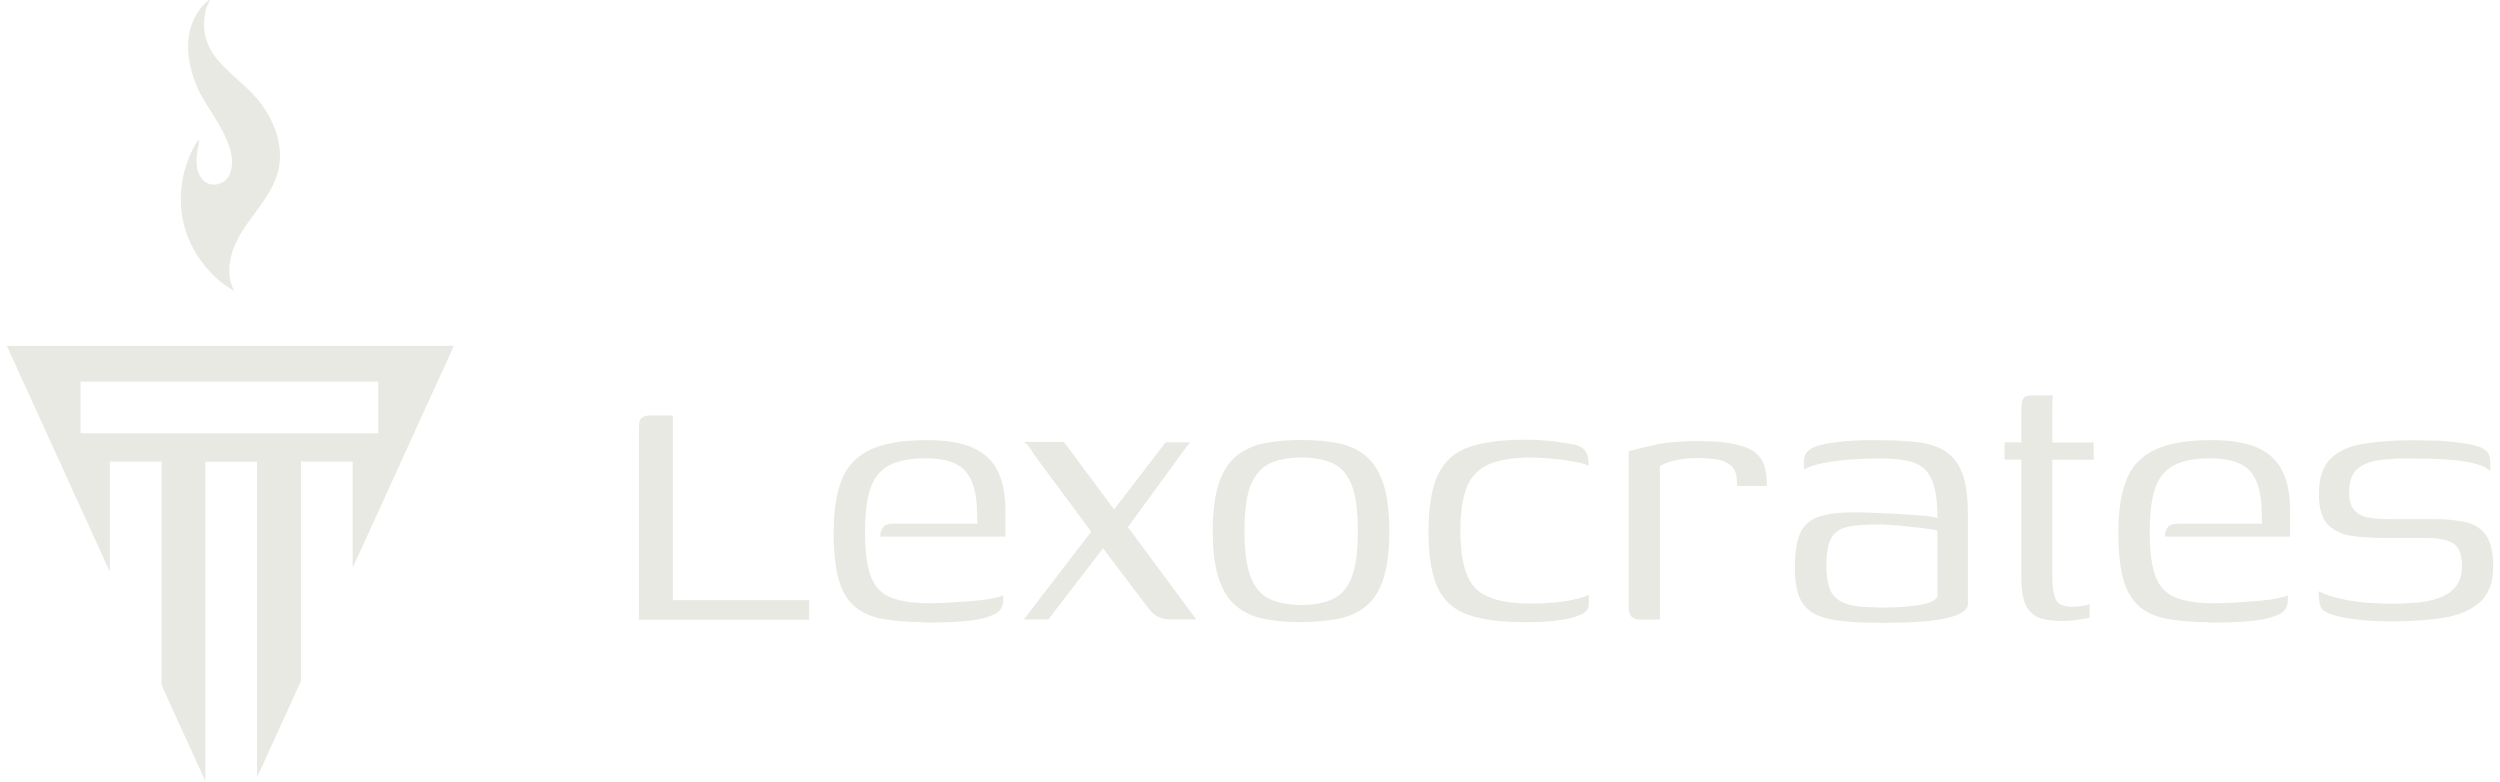
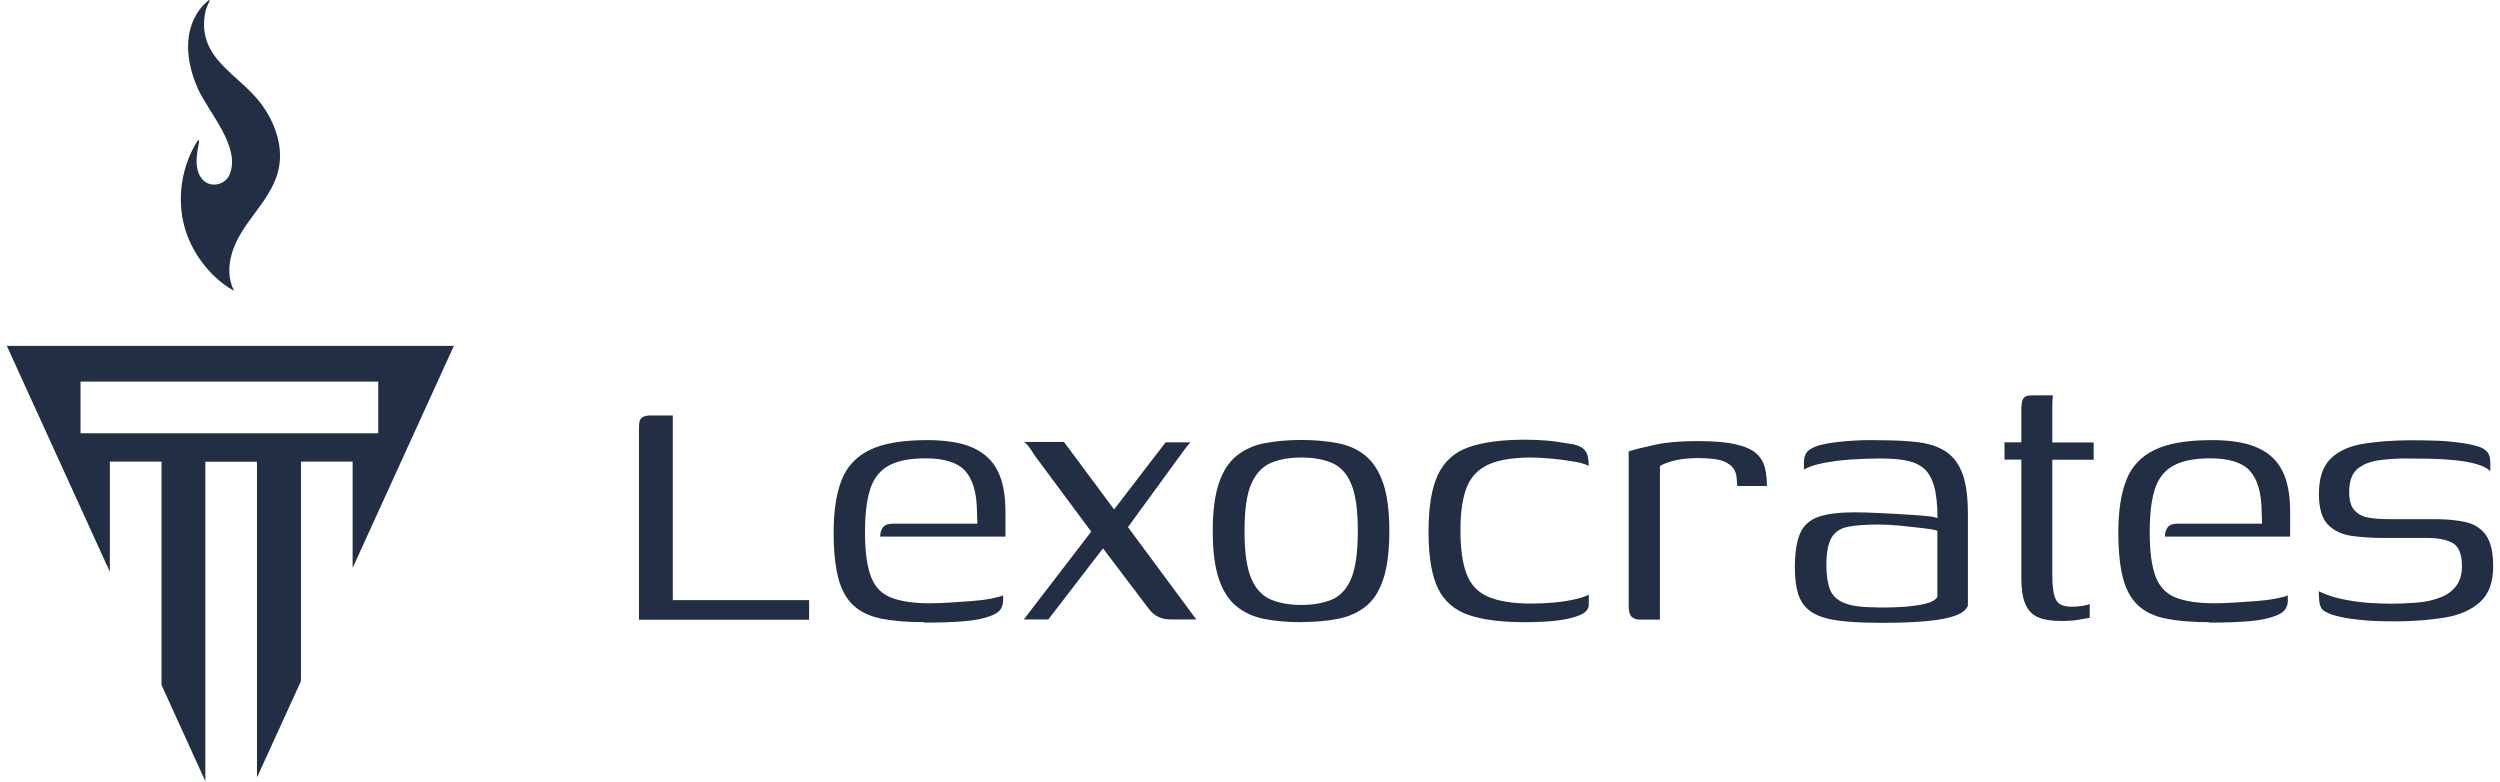
<svg xmlns="http://www.w3.org/2000/svg" width="256" height="80" viewBox="0 0 256 80" fill="none">
-   <path d="M68.895 42.529V61.455H82.854V63.461H65.429V44.044C65.429 43.708 65.444 43.441 65.472 43.23C65.5 43.02 65.612 42.852 65.794 42.725C65.977 42.599 66.257 42.543 66.664 42.543H68.895V42.529Z" fill="#E9E9E3" />
-   <path d="M94.68 63.713C92.927 63.713 91.44 63.587 90.247 63.349C89.055 63.11 88.087 62.647 87.385 61.988C86.67 61.314 86.151 60.388 85.842 59.196C85.533 58.003 85.365 56.446 85.365 54.538C85.365 52.35 85.632 50.568 86.179 49.165C86.726 47.762 87.694 46.738 89.083 46.065C90.472 45.391 92.436 45.068 94.947 45.068C96.883 45.068 98.44 45.321 99.605 45.84C100.769 46.359 101.625 47.145 102.158 48.211C102.691 49.277 102.958 50.652 102.958 52.35V54.945H90.135C90.135 54.58 90.219 54.272 90.401 54.019C90.584 53.767 90.921 53.626 91.398 53.626H100.082L100.04 52.307C100.012 50.428 99.605 49.067 98.833 48.211C98.061 47.369 96.715 46.934 94.807 46.934C93.193 46.934 91.945 47.173 91.033 47.664C90.121 48.155 89.49 48.941 89.125 50.035C88.76 51.129 88.578 52.616 88.578 54.496C88.578 56.502 88.788 58.017 89.195 59.07C89.602 60.122 90.289 60.823 91.271 61.202C92.239 61.581 93.558 61.777 95.228 61.777C95.803 61.777 96.462 61.749 97.206 61.707C97.949 61.665 98.693 61.609 99.45 61.553C100.208 61.497 100.881 61.413 101.471 61.3C102.06 61.188 102.481 61.076 102.719 60.964V61.511C102.719 61.819 102.635 62.1 102.467 62.38C102.298 62.647 101.962 62.886 101.443 63.068C100.769 63.334 99.871 63.517 98.735 63.615C97.599 63.713 96.238 63.755 94.666 63.755L94.68 63.713Z" fill="#E9E9E3" />
-   <path d="M104.824 63.447L111.74 54.44L106.002 46.71C105.792 46.373 105.595 46.092 105.427 45.84C105.259 45.601 105.076 45.405 104.852 45.251H108.948L114.083 52.167L119.358 45.293H121.911C121.785 45.419 121.673 45.545 121.547 45.7C121.42 45.854 121.294 46.036 121.14 46.247L115.5 53.977L122.501 63.432H119.905C119.414 63.432 118.993 63.348 118.629 63.18C118.264 63.012 117.927 62.731 117.632 62.338L112.947 56.151L107.349 63.432H104.796L104.824 63.447Z" fill="#E9E9E3" />
-   <path d="M133.261 63.713C131.872 63.713 130.609 63.601 129.515 63.391C128.407 63.18 127.453 62.759 126.653 62.114C125.853 61.483 125.236 60.543 124.815 59.294C124.394 58.045 124.184 56.418 124.184 54.384C124.184 52.35 124.394 50.722 124.815 49.474C125.236 48.225 125.853 47.285 126.653 46.654C127.453 46.022 128.407 45.587 129.515 45.377C130.623 45.167 131.872 45.054 133.261 45.054C134.65 45.054 135.856 45.167 136.964 45.377C138.073 45.587 139.013 46.008 139.812 46.654C140.598 47.285 141.201 48.225 141.636 49.474C142.057 50.722 142.268 52.35 142.268 54.384C142.268 56.418 142.057 58.102 141.636 59.336C141.215 60.585 140.612 61.511 139.812 62.128C139.027 62.745 138.073 63.166 136.964 63.377C135.856 63.587 134.622 63.699 133.261 63.699V63.713ZM133.261 61.946C134.467 61.946 135.505 61.763 136.375 61.398C137.245 61.034 137.904 60.318 138.353 59.266C138.802 58.2 139.041 56.586 139.041 54.398C139.041 52.209 138.816 50.596 138.353 49.53C137.904 48.464 137.245 47.762 136.375 47.397C135.505 47.032 134.467 46.85 133.261 46.85C132.054 46.85 131.016 47.032 130.146 47.397C129.276 47.762 128.617 48.477 128.14 49.53C127.663 50.596 127.439 52.209 127.439 54.398C127.439 56.586 127.677 58.2 128.14 59.266C128.603 60.332 129.276 61.034 130.146 61.398C131.016 61.763 132.054 61.946 133.261 61.946Z" fill="#E9E9E3" />
-   <path d="M156.142 63.713C153.771 63.713 151.863 63.475 150.418 62.984C148.973 62.493 147.907 61.595 147.262 60.276C146.616 58.957 146.28 57.021 146.28 54.482C146.28 51.943 146.602 49.937 147.262 48.576C147.921 47.215 148.973 46.275 150.418 45.784C151.877 45.279 153.785 45.026 156.142 45.026C156.928 45.026 157.672 45.054 158.345 45.111C159.032 45.167 159.804 45.279 160.688 45.433C161.179 45.489 161.572 45.602 161.866 45.77C162.175 45.938 162.385 46.163 162.498 46.457C162.624 46.752 162.68 47.159 162.68 47.706C162.343 47.523 161.824 47.369 161.109 47.257C160.393 47.131 159.65 47.032 158.864 46.962C158.078 46.892 157.377 46.85 156.774 46.85C154.95 46.85 153.519 47.089 152.453 47.552C151.386 48.029 150.643 48.8 150.208 49.866C149.773 50.947 149.549 52.42 149.549 54.3C149.549 56.179 149.759 57.667 150.18 58.775C150.601 59.883 151.344 60.669 152.411 61.118C153.477 61.567 154.922 61.805 156.774 61.805C157.615 61.805 158.429 61.763 159.187 61.693C159.944 61.623 160.632 61.511 161.263 61.37C161.88 61.23 162.357 61.076 162.694 60.893V61.889C162.694 62.338 162.413 62.703 161.852 62.956C161.291 63.208 160.519 63.405 159.551 63.531C158.583 63.657 157.447 63.713 156.142 63.713Z" fill="#E9E9E3" />
-   <path d="M169.962 63.447H167.955C167.562 63.447 167.268 63.349 167.071 63.152C166.875 62.956 166.777 62.577 166.777 62.044V46.219C167.45 46.008 168.362 45.784 169.527 45.532C170.691 45.279 172.136 45.167 173.876 45.167C175.517 45.167 176.808 45.279 177.762 45.504C178.716 45.728 179.417 46.037 179.852 46.443C180.287 46.836 180.582 47.313 180.722 47.874C180.862 48.436 180.932 49.067 180.932 49.768H177.888L177.846 49.137C177.818 48.436 177.593 47.931 177.159 47.608C176.738 47.285 176.233 47.089 175.657 47.019C175.082 46.949 174.507 46.906 173.932 46.906C173.048 46.906 172.276 46.977 171.589 47.131C170.901 47.285 170.368 47.482 169.976 47.72V63.461L169.962 63.447Z" fill="#E9E9E3" />
-   <path d="M192.296 63.77C190.5 63.77 189.055 63.685 187.933 63.503C186.811 63.321 185.955 63.012 185.366 62.577C184.776 62.142 184.37 61.553 184.131 60.823C183.907 60.094 183.794 59.196 183.794 58.144C183.794 56.601 183.977 55.408 184.342 54.594C184.706 53.781 185.338 53.219 186.25 52.911C187.161 52.602 188.368 52.462 189.883 52.462C190.641 52.462 191.468 52.49 192.366 52.532C193.264 52.574 194.12 52.616 194.962 52.672C195.789 52.715 196.519 52.771 197.15 52.827C197.768 52.883 198.188 52.967 198.399 53.051C198.399 51.662 198.273 50.554 198.034 49.726C197.796 48.913 197.417 48.295 196.926 47.902C196.421 47.51 195.803 47.257 195.06 47.131C194.316 47.005 193.461 46.949 192.493 46.949C191.525 46.949 190.486 46.99 189.462 47.061C188.452 47.131 187.512 47.257 186.67 47.425C185.829 47.594 185.169 47.818 184.72 48.085V47.397C184.72 46.766 184.903 46.317 185.296 46.051C185.674 45.798 186.109 45.616 186.586 45.532C187.161 45.377 188.003 45.265 189.112 45.167C190.22 45.083 191.384 45.041 192.591 45.083C194.134 45.083 195.467 45.153 196.575 45.307C197.683 45.461 198.595 45.784 199.325 46.289C200.054 46.794 200.601 47.538 200.966 48.534C201.331 49.53 201.513 50.905 201.513 52.63V62.002C201.331 62.605 200.531 63.054 199.1 63.349C197.669 63.643 195.411 63.784 192.324 63.784L192.296 63.77ZM192.296 62.212C193.685 62.212 194.807 62.17 195.635 62.072C196.463 61.988 197.108 61.862 197.543 61.707C197.978 61.553 198.259 61.356 198.385 61.118V54.342C198.118 54.258 197.599 54.16 196.856 54.075C196.112 53.991 195.326 53.907 194.513 53.823C193.699 53.753 192.998 53.711 192.422 53.711C191.118 53.711 190.066 53.781 189.266 53.935C188.466 54.089 187.891 54.468 187.54 55.071C187.19 55.675 187.021 56.615 187.021 57.891C187.021 58.887 187.147 59.715 187.386 60.346C187.624 60.978 188.115 61.455 188.859 61.749C189.603 62.058 190.753 62.198 192.296 62.198V62.212Z" fill="#E9E9E3" />
-   <path d="M211.081 63.587C210.057 63.587 209.243 63.461 208.668 63.194C208.093 62.942 207.672 62.493 207.391 61.847C207.125 61.216 206.984 60.346 206.984 59.252V47.061H205.259V45.293H206.984V42.024C206.984 41.575 207.026 41.224 207.097 41C207.167 40.776 207.307 40.635 207.489 40.565C207.672 40.509 207.924 40.481 208.261 40.481H210.211C210.211 40.481 210.211 40.677 210.183 40.874C210.169 41.07 210.155 41.351 210.155 41.715V45.307H214.392V47.075H210.155V58.901C210.155 60.08 210.281 60.922 210.52 61.398C210.758 61.889 211.305 62.128 212.161 62.128C212.498 62.128 212.849 62.1 213.213 62.044C213.578 61.988 213.831 61.918 213.985 61.861V63.264C213.803 63.292 213.452 63.349 212.933 63.447C212.414 63.545 211.796 63.587 211.067 63.587H211.081Z" fill="#E9E9E3" />
-   <path d="M226.233 63.713C224.479 63.713 222.992 63.587 221.8 63.349C220.607 63.11 219.639 62.647 218.938 61.988C218.222 61.314 217.703 60.388 217.394 59.196C217.086 58.003 216.917 56.446 216.917 54.538C216.917 52.35 217.184 50.568 217.731 49.165C218.278 47.762 219.246 46.738 220.635 46.065C222.024 45.391 223.988 45.068 226.499 45.068C228.436 45.068 229.993 45.321 231.157 45.84C232.322 46.359 233.177 47.145 233.711 48.211C234.244 49.277 234.51 50.652 234.51 52.35V54.945H221.687C221.687 54.58 221.772 54.272 221.954 54.019C222.136 53.767 222.473 53.626 222.95 53.626H231.634L231.592 52.307C231.564 50.428 231.157 49.067 230.386 48.211C229.614 47.369 228.267 46.934 226.359 46.934C224.746 46.934 223.497 47.173 222.585 47.664C221.673 48.155 221.042 48.941 220.677 50.035C220.313 51.129 220.13 52.616 220.13 54.496C220.13 56.502 220.341 58.017 220.747 59.07C221.154 60.122 221.842 60.823 222.824 61.202C223.792 61.581 225.111 61.777 226.78 61.777C227.355 61.777 228.015 61.749 228.758 61.707C229.502 61.665 230.245 61.609 231.003 61.553C231.76 61.497 232.434 61.413 233.023 61.3C233.612 61.188 234.033 61.076 234.272 60.964V61.511C234.272 61.819 234.188 62.1 234.019 62.38C233.851 62.647 233.514 62.886 232.995 63.068C232.322 63.334 231.424 63.517 230.287 63.615C229.151 63.713 227.79 63.755 226.219 63.755L226.233 63.713Z" fill="#E9E9E3" />
-   <path d="M245.144 63.629C244.625 63.629 243.98 63.615 243.208 63.587C242.437 63.559 241.651 63.489 240.837 63.377C240.038 63.264 239.308 63.11 238.677 62.9C238.368 62.773 238.13 62.661 237.947 62.535C237.765 62.409 237.639 62.198 237.555 61.904C237.484 61.595 237.442 61.146 237.442 60.543C238.116 60.879 238.901 61.146 239.813 61.342C240.725 61.539 241.637 61.665 242.549 61.735C243.461 61.791 244.219 61.819 244.822 61.819C245.734 61.819 246.618 61.777 247.487 61.707C248.357 61.637 249.129 61.469 249.83 61.202C250.532 60.95 251.079 60.557 251.486 60.038C251.893 59.519 252.103 58.845 252.103 57.989C252.103 56.741 251.78 55.955 251.149 55.604C250.518 55.254 249.648 55.085 248.554 55.085H243.966C242.844 55.085 241.791 55.015 240.809 54.875C239.827 54.735 239.014 54.356 238.396 53.739C237.779 53.121 237.456 52.069 237.456 50.582C237.456 48.969 237.849 47.776 238.635 46.99C239.421 46.205 240.543 45.686 241.974 45.447C243.419 45.209 245.088 45.083 246.996 45.083C247.698 45.083 248.525 45.096 249.494 45.125C250.462 45.153 251.387 45.251 252.271 45.391C252.875 45.475 253.38 45.602 253.801 45.728C254.207 45.868 254.516 46.05 254.712 46.303C254.909 46.541 255.007 46.892 255.007 47.355V48.267C254.74 47.959 254.277 47.72 253.646 47.538C253.015 47.355 252.271 47.215 251.444 47.131C250.616 47.047 249.746 46.99 248.876 46.976C247.992 46.962 247.179 46.948 246.421 46.948C245.453 46.948 244.513 47.005 243.601 47.131C242.689 47.257 241.96 47.552 241.399 48.015C240.837 48.492 240.557 49.277 240.557 50.4C240.557 51.255 240.739 51.873 241.104 52.265C241.469 52.658 241.96 52.911 242.577 53.009C243.194 53.121 243.91 53.163 244.696 53.163H249.381C250.532 53.163 251.556 53.261 252.454 53.458C253.352 53.654 254.039 54.089 254.544 54.777C255.049 55.464 255.302 56.53 255.302 57.989C255.302 59.603 254.867 60.809 253.983 61.623C253.099 62.437 251.893 62.984 250.363 63.236C248.834 63.489 247.095 63.629 245.158 63.629H245.144Z" fill="#E9E9E3" />
-   <path d="M11.248 47.271H16.538V70.139L21.027 80.001V47.285H26.316V79.609L30.819 69.746V47.271H36.108V58.158L46.476 35.416H0.698L11.248 58.551V47.285V47.271ZM8.246 39.078H38.732V44.367H8.246V39.078Z" fill="#E9E9E3" />
-   <path d="M23.931 29.763C23.566 29.566 23.216 29.328 22.879 29.075C20.999 27.658 19.526 25.512 18.895 23.239C18.081 20.293 18.6 17.01 20.213 14.443C20.284 14.331 20.424 14.316 20.382 14.569C20.255 15.299 19.736 17.235 20.718 18.357C21.546 19.311 23.033 18.918 23.482 17.936C24.745 15.116 21.392 11.567 20.284 9.126C19.035 6.362 18.614 2.911 20.845 0.498C20.901 0.442 21.308 0.063 21.336 0.049C21.448 -0.035 21.518 -0.021 21.434 0.147C21.279 0.498 21.083 0.876 21.013 1.283C20.115 6.067 24.534 7.568 26.835 10.753C28.098 12.521 28.925 14.723 28.603 16.926C28.07 20.475 24.619 22.664 23.707 26.087C23.37 27.336 23.37 28.584 23.959 29.763H23.931Z" fill="#E9E9E3" />
+   <path d="M68.895 42.529V61.455H82.854V63.461H65.429V44.044C65.429 43.708 65.444 43.441 65.472 43.23C65.5 43.02 65.612 42.852 65.794 42.725C65.977 42.599 66.257 42.543 66.664 42.543H68.895V42.529Z" fill="#212E44" />
+   <path d="M94.68 63.713C92.927 63.713 91.44 63.587 90.247 63.349C89.055 63.11 88.087 62.647 87.385 61.988C86.67 61.314 86.151 60.388 85.842 59.196C85.533 58.003 85.365 56.446 85.365 54.538C85.365 52.35 85.632 50.568 86.179 49.165C86.726 47.762 87.694 46.738 89.083 46.065C90.472 45.391 92.436 45.068 94.947 45.068C96.883 45.068 98.44 45.321 99.605 45.84C100.769 46.359 101.625 47.145 102.158 48.211C102.691 49.277 102.958 50.652 102.958 52.35V54.945H90.135C90.135 54.58 90.219 54.272 90.401 54.019C90.584 53.767 90.921 53.626 91.398 53.626H100.082L100.04 52.307C100.012 50.428 99.605 49.067 98.833 48.211C98.061 47.369 96.715 46.934 94.807 46.934C93.193 46.934 91.945 47.173 91.033 47.664C90.121 48.155 89.49 48.941 89.125 50.035C88.76 51.129 88.578 52.616 88.578 54.496C88.578 56.502 88.788 58.017 89.195 59.07C89.602 60.122 90.289 60.823 91.271 61.202C92.239 61.581 93.558 61.777 95.228 61.777C95.803 61.777 96.462 61.749 97.206 61.707C97.949 61.665 98.693 61.609 99.45 61.553C100.208 61.497 100.881 61.413 101.471 61.3C102.06 61.188 102.481 61.076 102.719 60.964V61.511C102.719 61.819 102.635 62.1 102.467 62.38C102.298 62.647 101.962 62.886 101.443 63.068C100.769 63.334 99.871 63.517 98.735 63.615C97.599 63.713 96.238 63.755 94.666 63.755L94.68 63.713Z" fill="#212E44" />
+   <path d="M104.824 63.447L111.74 54.44L106.002 46.71C105.792 46.373 105.595 46.092 105.427 45.84C105.259 45.601 105.076 45.405 104.852 45.251H108.948L114.083 52.167L119.358 45.293H121.911C121.785 45.419 121.673 45.545 121.547 45.7C121.42 45.854 121.294 46.036 121.14 46.247L115.5 53.977L122.501 63.432H119.905C119.414 63.432 118.993 63.348 118.629 63.18C118.264 63.012 117.927 62.731 117.632 62.338L112.947 56.151L107.349 63.432H104.796L104.824 63.447Z" fill="#212E44" />
+   <path d="M133.261 63.713C131.872 63.713 130.609 63.601 129.515 63.391C128.407 63.18 127.453 62.759 126.653 62.114C125.853 61.483 125.236 60.543 124.815 59.294C124.394 58.045 124.184 56.418 124.184 54.384C124.184 52.35 124.394 50.722 124.815 49.474C125.236 48.225 125.853 47.285 126.653 46.654C127.453 46.022 128.407 45.587 129.515 45.377C130.623 45.167 131.872 45.054 133.261 45.054C134.65 45.054 135.856 45.167 136.964 45.377C138.073 45.587 139.013 46.008 139.812 46.654C140.598 47.285 141.201 48.225 141.636 49.474C142.057 50.722 142.268 52.35 142.268 54.384C142.268 56.418 142.057 58.102 141.636 59.336C141.215 60.585 140.612 61.511 139.812 62.128C139.027 62.745 138.073 63.166 136.964 63.377C135.856 63.587 134.622 63.699 133.261 63.699V63.713ZM133.261 61.946C134.467 61.946 135.505 61.763 136.375 61.398C137.245 61.034 137.904 60.318 138.353 59.266C138.802 58.2 139.041 56.586 139.041 54.398C139.041 52.209 138.816 50.596 138.353 49.53C137.904 48.464 137.245 47.762 136.375 47.397C135.505 47.032 134.467 46.85 133.261 46.85C132.054 46.85 131.016 47.032 130.146 47.397C129.276 47.762 128.617 48.477 128.14 49.53C127.663 50.596 127.439 52.209 127.439 54.398C127.439 56.586 127.677 58.2 128.14 59.266C128.603 60.332 129.276 61.034 130.146 61.398C131.016 61.763 132.054 61.946 133.261 61.946Z" fill="#212E44" />
+   <path d="M156.142 63.713C153.771 63.713 151.863 63.475 150.418 62.984C148.973 62.493 147.907 61.595 147.262 60.276C146.616 58.957 146.28 57.021 146.28 54.482C146.28 51.943 146.602 49.937 147.262 48.576C147.921 47.215 148.973 46.275 150.418 45.784C151.877 45.279 153.785 45.026 156.142 45.026C156.928 45.026 157.672 45.054 158.345 45.111C159.032 45.167 159.804 45.279 160.688 45.433C161.179 45.489 161.572 45.602 161.866 45.77C162.175 45.938 162.385 46.163 162.498 46.457C162.624 46.752 162.68 47.159 162.68 47.706C162.343 47.523 161.824 47.369 161.109 47.257C160.393 47.131 159.65 47.032 158.864 46.962C158.078 46.892 157.377 46.85 156.774 46.85C154.95 46.85 153.519 47.089 152.453 47.552C151.386 48.029 150.643 48.8 150.208 49.866C149.773 50.947 149.549 52.42 149.549 54.3C149.549 56.179 149.759 57.667 150.18 58.775C150.601 59.883 151.344 60.669 152.411 61.118C153.477 61.567 154.922 61.805 156.774 61.805C157.615 61.805 158.429 61.763 159.187 61.693C159.944 61.623 160.632 61.511 161.263 61.37C161.88 61.23 162.357 61.076 162.694 60.893V61.889C162.694 62.338 162.413 62.703 161.852 62.956C161.291 63.208 160.519 63.405 159.551 63.531C158.583 63.657 157.447 63.713 156.142 63.713Z" fill="#212E44" />
+   <path d="M169.962 63.447H167.955C167.562 63.447 167.268 63.349 167.071 63.152C166.875 62.956 166.777 62.577 166.777 62.044V46.219C167.45 46.008 168.362 45.784 169.527 45.532C170.691 45.279 172.136 45.167 173.876 45.167C175.517 45.167 176.808 45.279 177.762 45.504C178.716 45.728 179.417 46.037 179.852 46.443C180.287 46.836 180.582 47.313 180.722 47.874C180.862 48.436 180.932 49.067 180.932 49.768H177.888L177.846 49.137C177.818 48.436 177.593 47.931 177.159 47.608C176.738 47.285 176.233 47.089 175.657 47.019C175.082 46.949 174.507 46.906 173.932 46.906C173.048 46.906 172.276 46.977 171.589 47.131C170.901 47.285 170.368 47.482 169.976 47.72V63.461L169.962 63.447Z" fill="#212E44" />
+   <path d="M192.296 63.77C190.5 63.77 189.055 63.685 187.933 63.503C186.811 63.321 185.955 63.012 185.366 62.577C184.776 62.142 184.37 61.553 184.131 60.823C183.907 60.094 183.794 59.196 183.794 58.144C183.794 56.601 183.977 55.408 184.342 54.594C184.706 53.781 185.338 53.219 186.25 52.911C187.161 52.602 188.368 52.462 189.883 52.462C190.641 52.462 191.468 52.49 192.366 52.532C193.264 52.574 194.12 52.616 194.962 52.672C195.789 52.715 196.519 52.771 197.15 52.827C197.768 52.883 198.188 52.967 198.399 53.051C198.399 51.662 198.273 50.554 198.034 49.726C197.796 48.913 197.417 48.295 196.926 47.902C196.421 47.51 195.803 47.257 195.06 47.131C194.316 47.005 193.461 46.949 192.493 46.949C191.525 46.949 190.486 46.99 189.462 47.061C188.452 47.131 187.512 47.257 186.67 47.425C185.829 47.594 185.169 47.818 184.72 48.085V47.397C184.72 46.766 184.903 46.317 185.296 46.051C185.674 45.798 186.109 45.616 186.586 45.532C187.161 45.377 188.003 45.265 189.112 45.167C190.22 45.083 191.384 45.041 192.591 45.083C194.134 45.083 195.467 45.153 196.575 45.307C197.683 45.461 198.595 45.784 199.325 46.289C200.054 46.794 200.601 47.538 200.966 48.534C201.331 49.53 201.513 50.905 201.513 52.63V62.002C201.331 62.605 200.531 63.054 199.1 63.349C197.669 63.643 195.411 63.784 192.324 63.784L192.296 63.77ZM192.296 62.212C193.685 62.212 194.807 62.17 195.635 62.072C196.463 61.988 197.108 61.862 197.543 61.707C197.978 61.553 198.259 61.356 198.385 61.118V54.342C198.118 54.258 197.599 54.16 196.856 54.075C196.112 53.991 195.326 53.907 194.513 53.823C193.699 53.753 192.998 53.711 192.422 53.711C191.118 53.711 190.066 53.781 189.266 53.935C188.466 54.089 187.891 54.468 187.54 55.071C187.19 55.675 187.021 56.615 187.021 57.891C187.021 58.887 187.147 59.715 187.386 60.346C187.624 60.978 188.115 61.455 188.859 61.749C189.603 62.058 190.753 62.198 192.296 62.198V62.212Z" fill="#212E44" />
+   <path d="M211.081 63.587C210.057 63.587 209.243 63.461 208.668 63.194C208.093 62.942 207.672 62.493 207.391 61.847C207.125 61.216 206.984 60.346 206.984 59.252V47.061H205.259V45.293H206.984V42.024C206.984 41.575 207.026 41.224 207.097 41C207.167 40.776 207.307 40.635 207.489 40.565C207.672 40.509 207.924 40.481 208.261 40.481H210.211C210.211 40.481 210.211 40.677 210.183 40.874C210.169 41.07 210.155 41.351 210.155 41.715V45.307H214.392V47.075H210.155V58.901C210.155 60.08 210.281 60.922 210.52 61.398C210.758 61.889 211.305 62.128 212.161 62.128C212.498 62.128 212.849 62.1 213.213 62.044C213.578 61.988 213.831 61.918 213.985 61.861V63.264C213.803 63.292 213.452 63.349 212.933 63.447C212.414 63.545 211.796 63.587 211.067 63.587H211.081Z" fill="#212E44" />
+   <path d="M226.233 63.713C224.479 63.713 222.992 63.587 221.8 63.349C220.607 63.11 219.639 62.647 218.938 61.988C218.222 61.314 217.703 60.388 217.394 59.196C217.086 58.003 216.917 56.446 216.917 54.538C216.917 52.35 217.184 50.568 217.731 49.165C218.278 47.762 219.246 46.738 220.635 46.065C222.024 45.391 223.988 45.068 226.499 45.068C228.436 45.068 229.993 45.321 231.157 45.84C232.322 46.359 233.177 47.145 233.711 48.211C234.244 49.277 234.51 50.652 234.51 52.35V54.945H221.687C221.687 54.58 221.772 54.272 221.954 54.019C222.136 53.767 222.473 53.626 222.95 53.626H231.634L231.592 52.307C231.564 50.428 231.157 49.067 230.386 48.211C229.614 47.369 228.267 46.934 226.359 46.934C224.746 46.934 223.497 47.173 222.585 47.664C221.673 48.155 221.042 48.941 220.677 50.035C220.313 51.129 220.13 52.616 220.13 54.496C220.13 56.502 220.341 58.017 220.747 59.07C221.154 60.122 221.842 60.823 222.824 61.202C223.792 61.581 225.111 61.777 226.78 61.777C227.355 61.777 228.015 61.749 228.758 61.707C229.502 61.665 230.245 61.609 231.003 61.553C231.76 61.497 232.434 61.413 233.023 61.3C233.612 61.188 234.033 61.076 234.272 60.964V61.511C234.272 61.819 234.188 62.1 234.019 62.38C233.851 62.647 233.514 62.886 232.995 63.068C232.322 63.334 231.424 63.517 230.287 63.615C229.151 63.713 227.79 63.755 226.219 63.755L226.233 63.713Z" fill="#212E44" />
+   <path d="M245.144 63.629C244.625 63.629 243.98 63.615 243.208 63.587C242.437 63.559 241.651 63.489 240.837 63.377C240.038 63.264 239.308 63.11 238.677 62.9C238.368 62.773 238.13 62.661 237.947 62.535C237.765 62.409 237.639 62.198 237.555 61.904C237.484 61.595 237.442 61.146 237.442 60.543C238.116 60.879 238.901 61.146 239.813 61.342C240.725 61.539 241.637 61.665 242.549 61.735C243.461 61.791 244.219 61.819 244.822 61.819C245.734 61.819 246.618 61.777 247.487 61.707C248.357 61.637 249.129 61.469 249.83 61.202C250.532 60.95 251.079 60.557 251.486 60.038C251.893 59.519 252.103 58.845 252.103 57.989C252.103 56.741 251.78 55.955 251.149 55.604C250.518 55.254 249.648 55.085 248.554 55.085H243.966C242.844 55.085 241.791 55.015 240.809 54.875C239.827 54.735 239.014 54.356 238.396 53.739C237.779 53.121 237.456 52.069 237.456 50.582C237.456 48.969 237.849 47.776 238.635 46.99C239.421 46.205 240.543 45.686 241.974 45.447C243.419 45.209 245.088 45.083 246.996 45.083C247.698 45.083 248.525 45.096 249.494 45.125C250.462 45.153 251.387 45.251 252.271 45.391C252.875 45.475 253.38 45.602 253.801 45.728C254.207 45.868 254.516 46.05 254.712 46.303C254.909 46.541 255.007 46.892 255.007 47.355V48.267C254.74 47.959 254.277 47.72 253.646 47.538C253.015 47.355 252.271 47.215 251.444 47.131C250.616 47.047 249.746 46.99 248.876 46.976C247.992 46.962 247.179 46.948 246.421 46.948C245.453 46.948 244.513 47.005 243.601 47.131C242.689 47.257 241.96 47.552 241.399 48.015C240.837 48.492 240.557 49.277 240.557 50.4C240.557 51.255 240.739 51.873 241.104 52.265C241.469 52.658 241.96 52.911 242.577 53.009C243.194 53.121 243.91 53.163 244.696 53.163H249.381C250.532 53.163 251.556 53.261 252.454 53.458C253.352 53.654 254.039 54.089 254.544 54.777C255.049 55.464 255.302 56.53 255.302 57.989C255.302 59.603 254.867 60.809 253.983 61.623C253.099 62.437 251.893 62.984 250.363 63.236C248.834 63.489 247.095 63.629 245.158 63.629H245.144Z" fill="#212E44" />
+   <path d="M11.248 47.271H16.538V70.139L21.027 80.001V47.285H26.316V79.609L30.819 69.746V47.271H36.108V58.158L46.476 35.416H0.698L11.248 58.551V47.285V47.271ZM8.246 39.078H38.732V44.367H8.246V39.078Z" fill="#212E44" />
+   <path d="M23.931 29.763C23.566 29.566 23.216 29.328 22.879 29.075C20.999 27.658 19.526 25.512 18.895 23.239C18.081 20.293 18.6 17.01 20.213 14.443C20.284 14.331 20.424 14.316 20.382 14.569C20.255 15.299 19.736 17.235 20.718 18.357C21.546 19.311 23.033 18.918 23.482 17.936C24.745 15.116 21.392 11.567 20.284 9.126C19.035 6.362 18.614 2.911 20.845 0.498C20.901 0.442 21.308 0.063 21.336 0.049C21.448 -0.035 21.518 -0.021 21.434 0.147C21.279 0.498 21.083 0.876 21.013 1.283C20.115 6.067 24.534 7.568 26.835 10.753C28.098 12.521 28.925 14.723 28.603 16.926C28.07 20.475 24.619 22.664 23.707 26.087C23.37 27.336 23.37 28.584 23.959 29.763H23.931Z" fill="#212E44" />
</svg>
